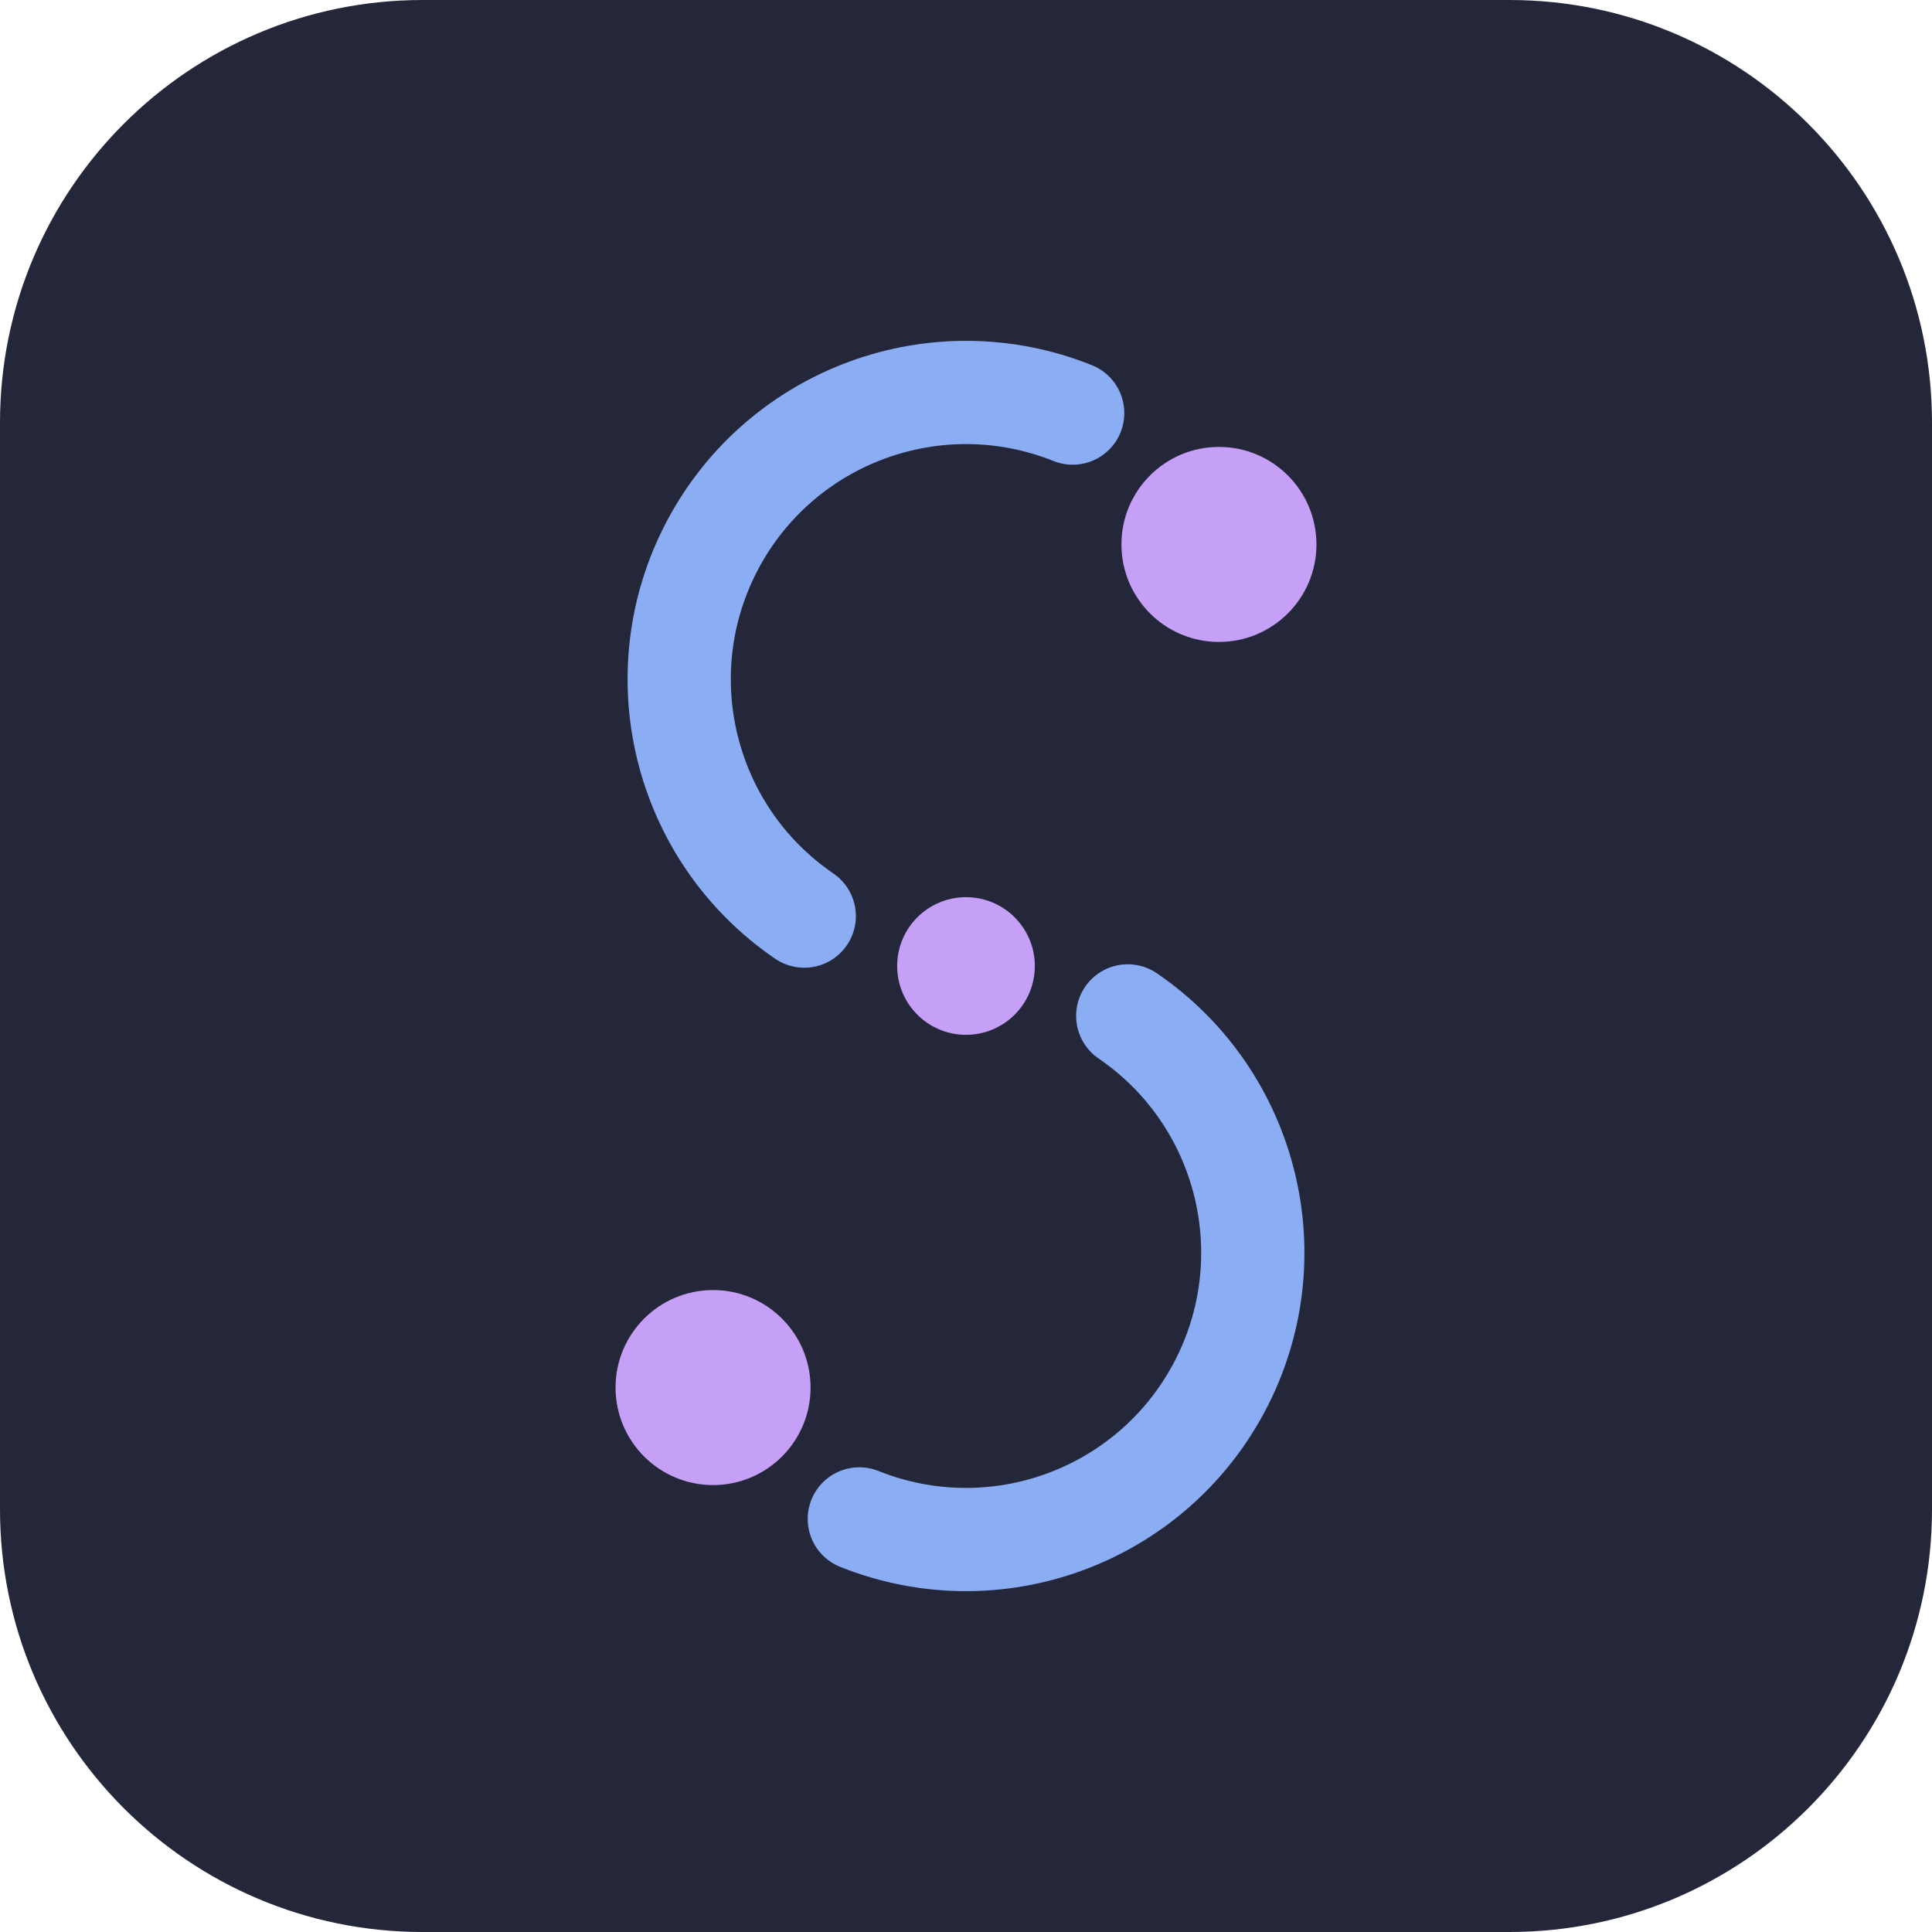
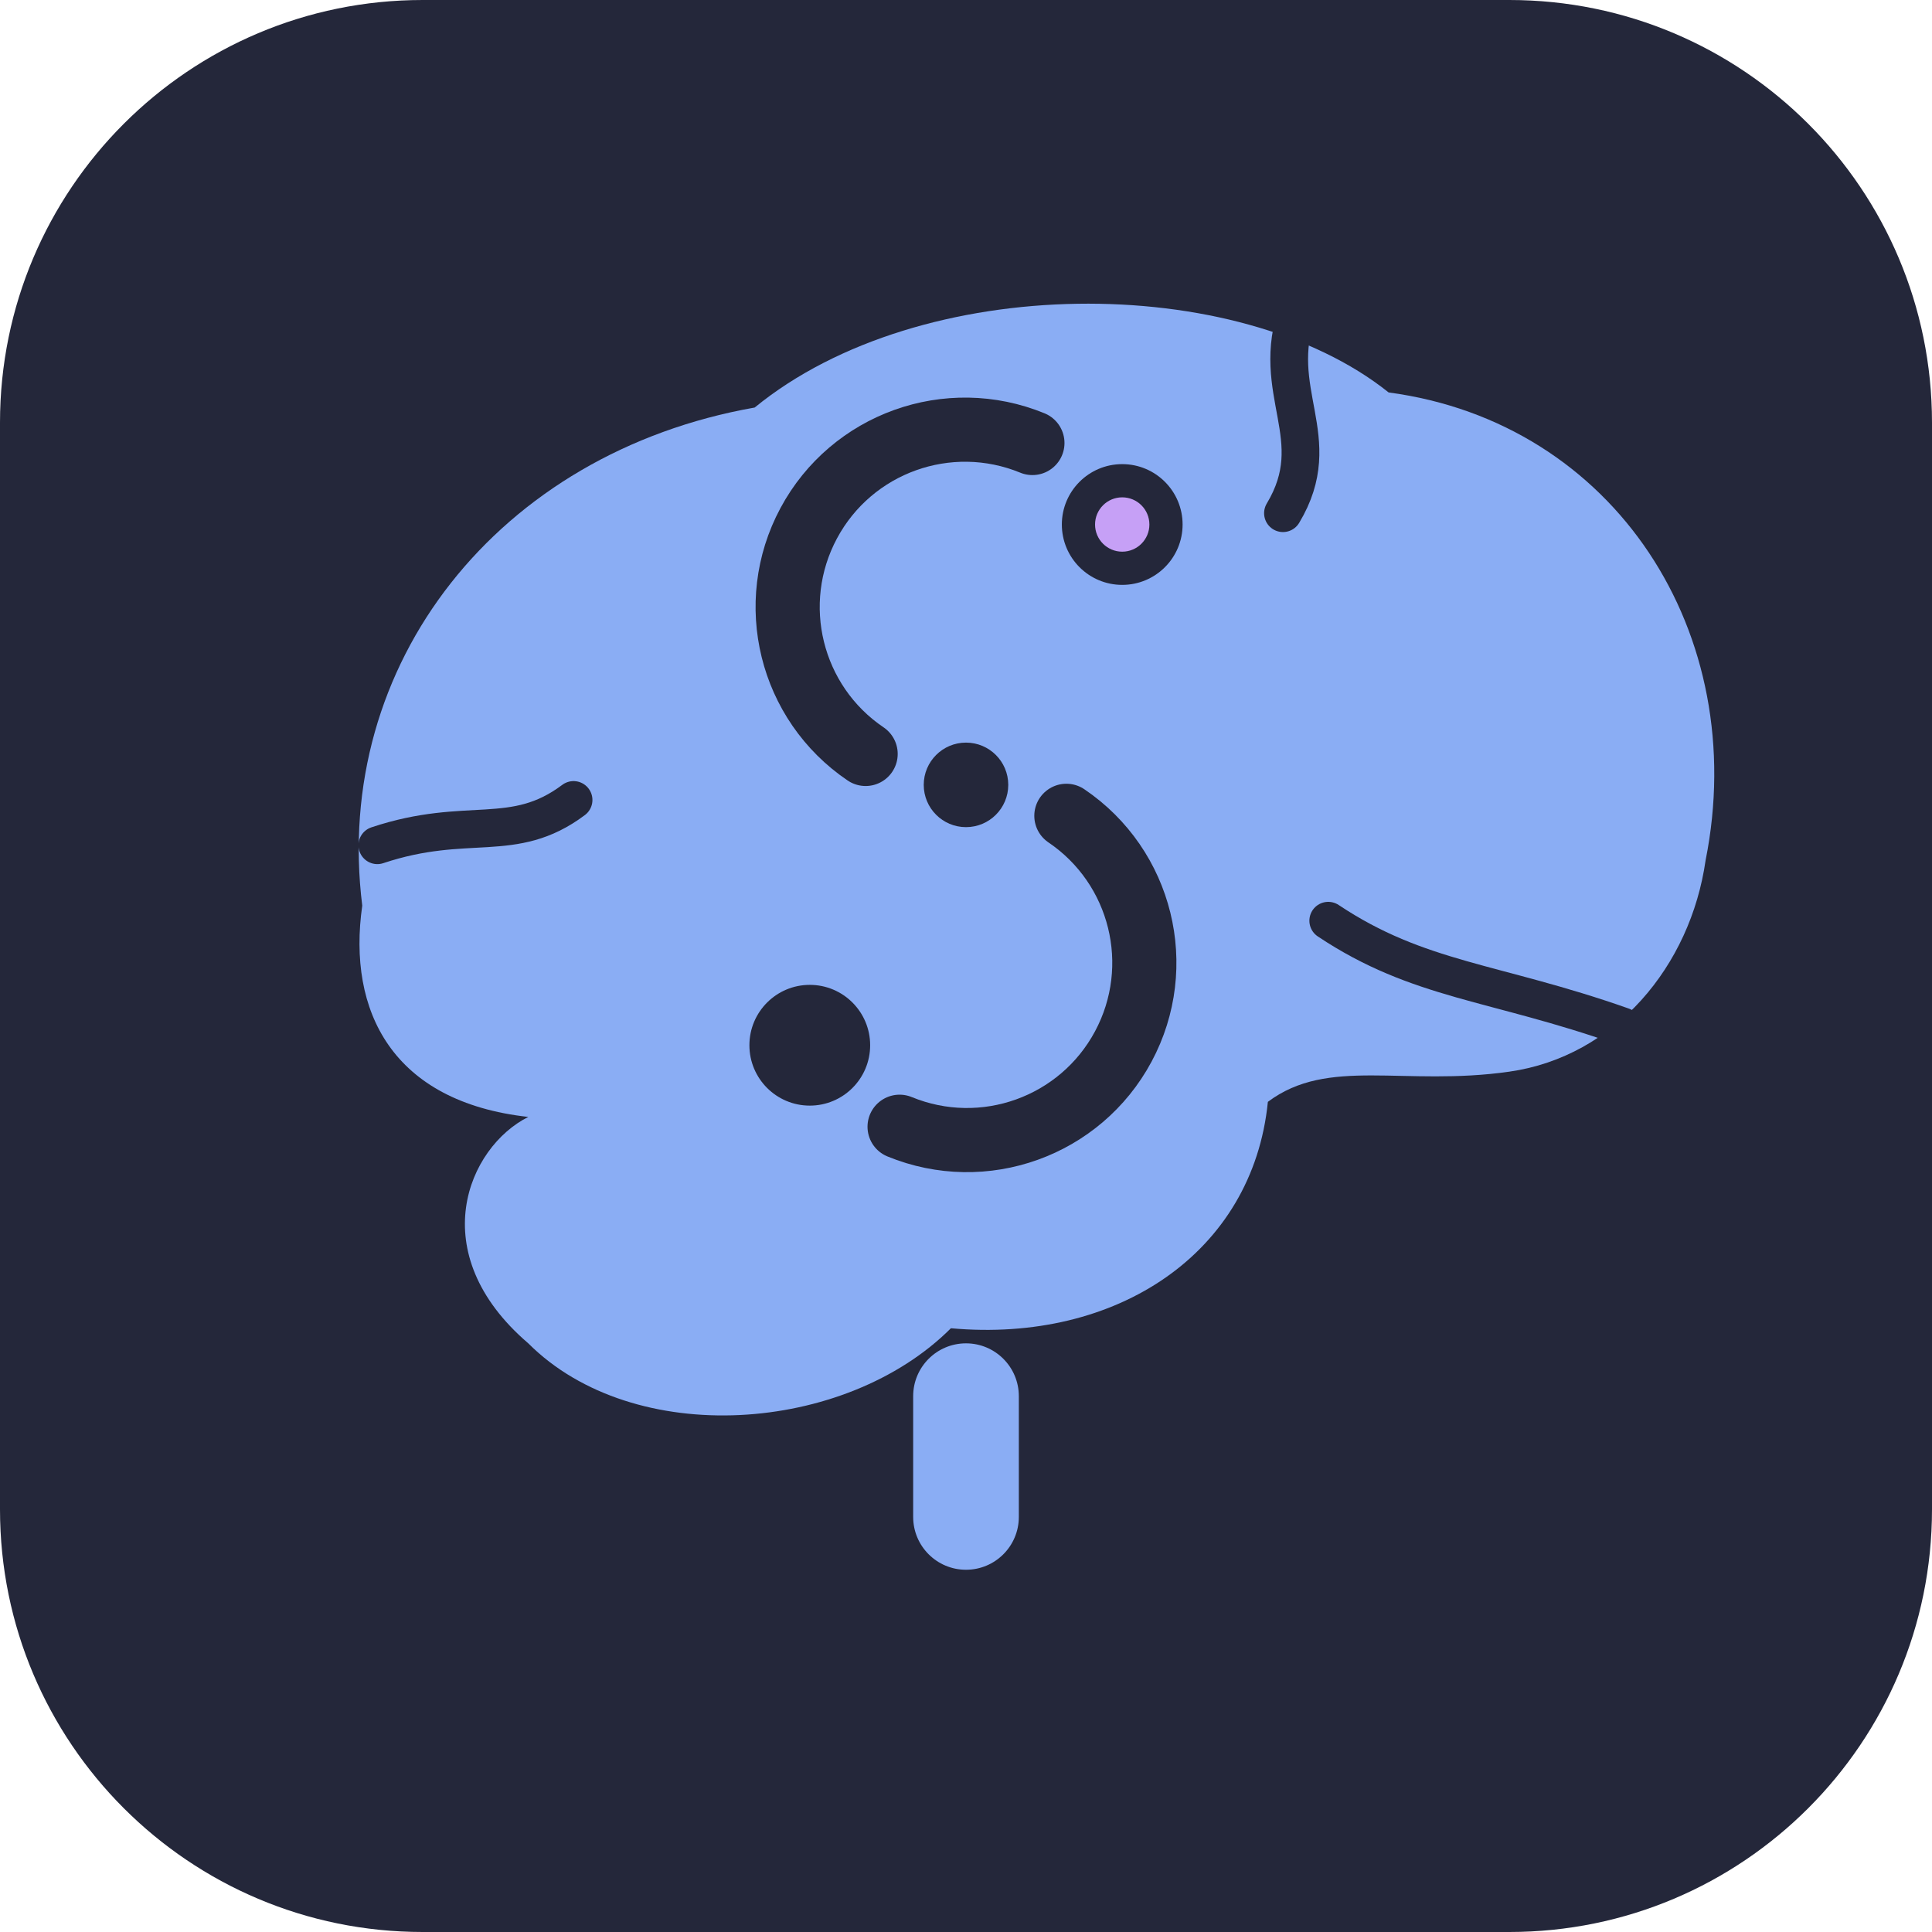
<svg xmlns="http://www.w3.org/2000/svg" viewBox="0 0 256 256" role="img">
  <rect width="256" height="256" rx="56" fill="#24273a" />
-   <g transform="translate(128 128) scale(0.76) translate(-128 -128)">
-     <g fill="none" stroke="#8aadf4" stroke-width="18" stroke-linecap="round">
-       <path d="M146.6 31.6A50 50 0 0 0 99.8 119.3" />
-       <path d="M156.2 136.7A50 50 0 0 1 109.4 224.4" />
-     </g>
-     <g fill="#c6a0f6">
-       <circle cx="172.1" cy="54.5" r="17" />
-       <circle cx="128" cy="128" r="12" />
-       <circle cx="83.9" cy="201.5" r="17" />
-     </g>
+   <path d="M48 120C44 88 66 60 100 54C122 36 164 36 184 52C214 56 232 84 226 114C224 128 214 140 200 142C186 144 176 140 168 146C166 166 148 178 126 176C112 190 84 192 70 178C56 166 62 152 70 148C52 146 46 134 48 120Z" fill="#8aadf4" />
+   <rect x="121" y="178" width="14" height="30" rx="7" fill="#8aadf4" />
+   <g fill="none" stroke="#24273a" stroke-width="5" stroke-linecap="round">
+     <path d="M172 41C168 52 176 58 170 68" />
+     <path d="M215 136C198 130 188 130 176 122" />
+     <path d="M50 112C62 108 68 112 76 106" />
  </g>
+   <g fill="none" stroke="#24273a" stroke-width="8.5" stroke-linecap="round">
+     <path d="M136.8 58.7A23.5 23.5 0 0 0 114.7 99.9" />
+     <path d="M141.3 108.1A23.5 23.5 0 0 1 119.2 149.3" />
+   </g>
+   <g fill="#24273a">
+     <circle cx="148.7" cy="69.5" r="8.0" />
+     <circle cx="128" cy="104" r="5.6" />
+     <circle cx="107.3" cy="138.5" r="8.0" />
+   </g>
+   <circle cx="148.7" cy="69.5" r="3.6" fill="#c6a0f6" />
</svg>
